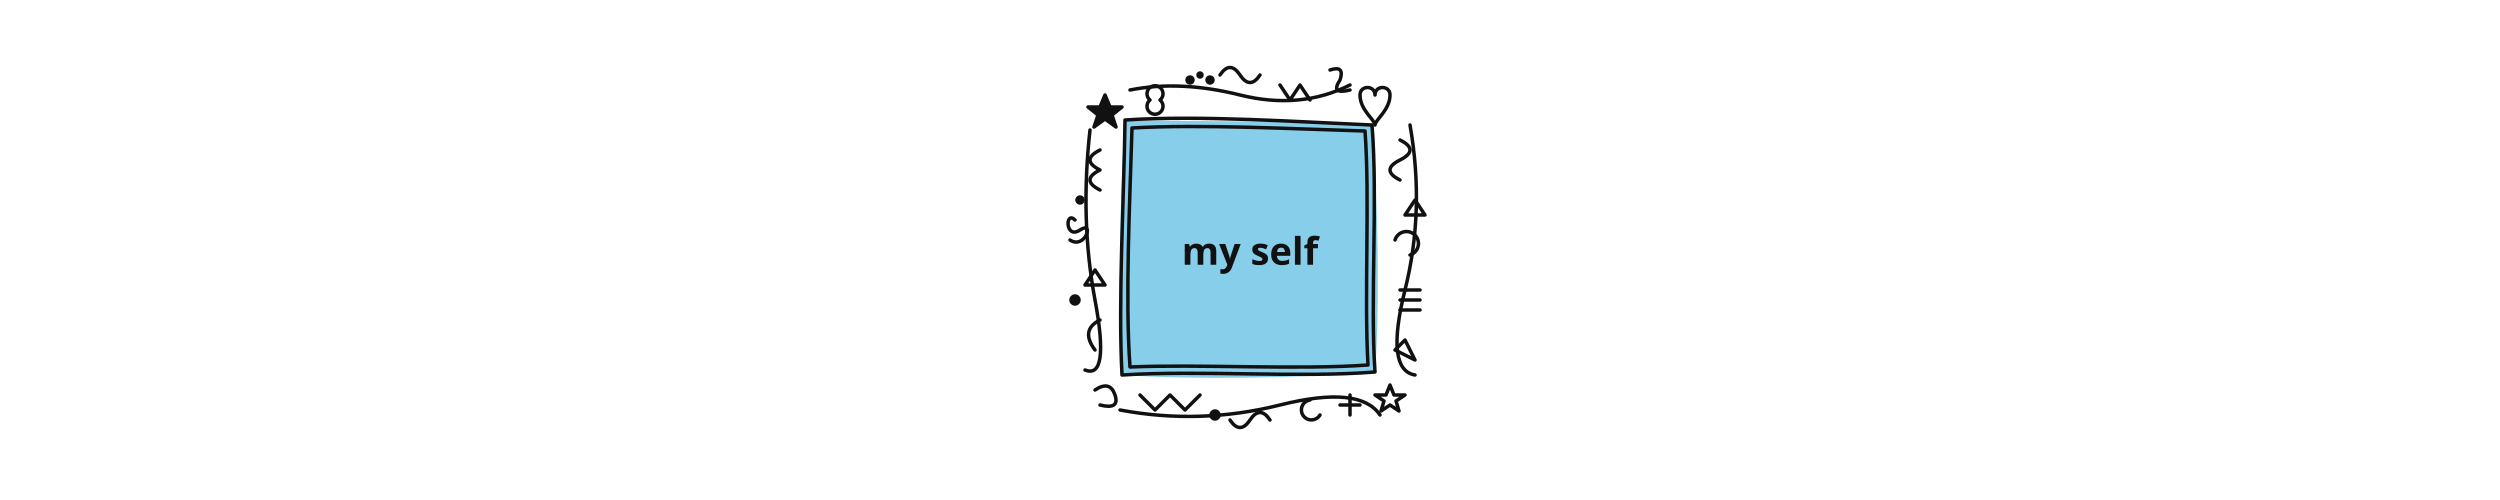
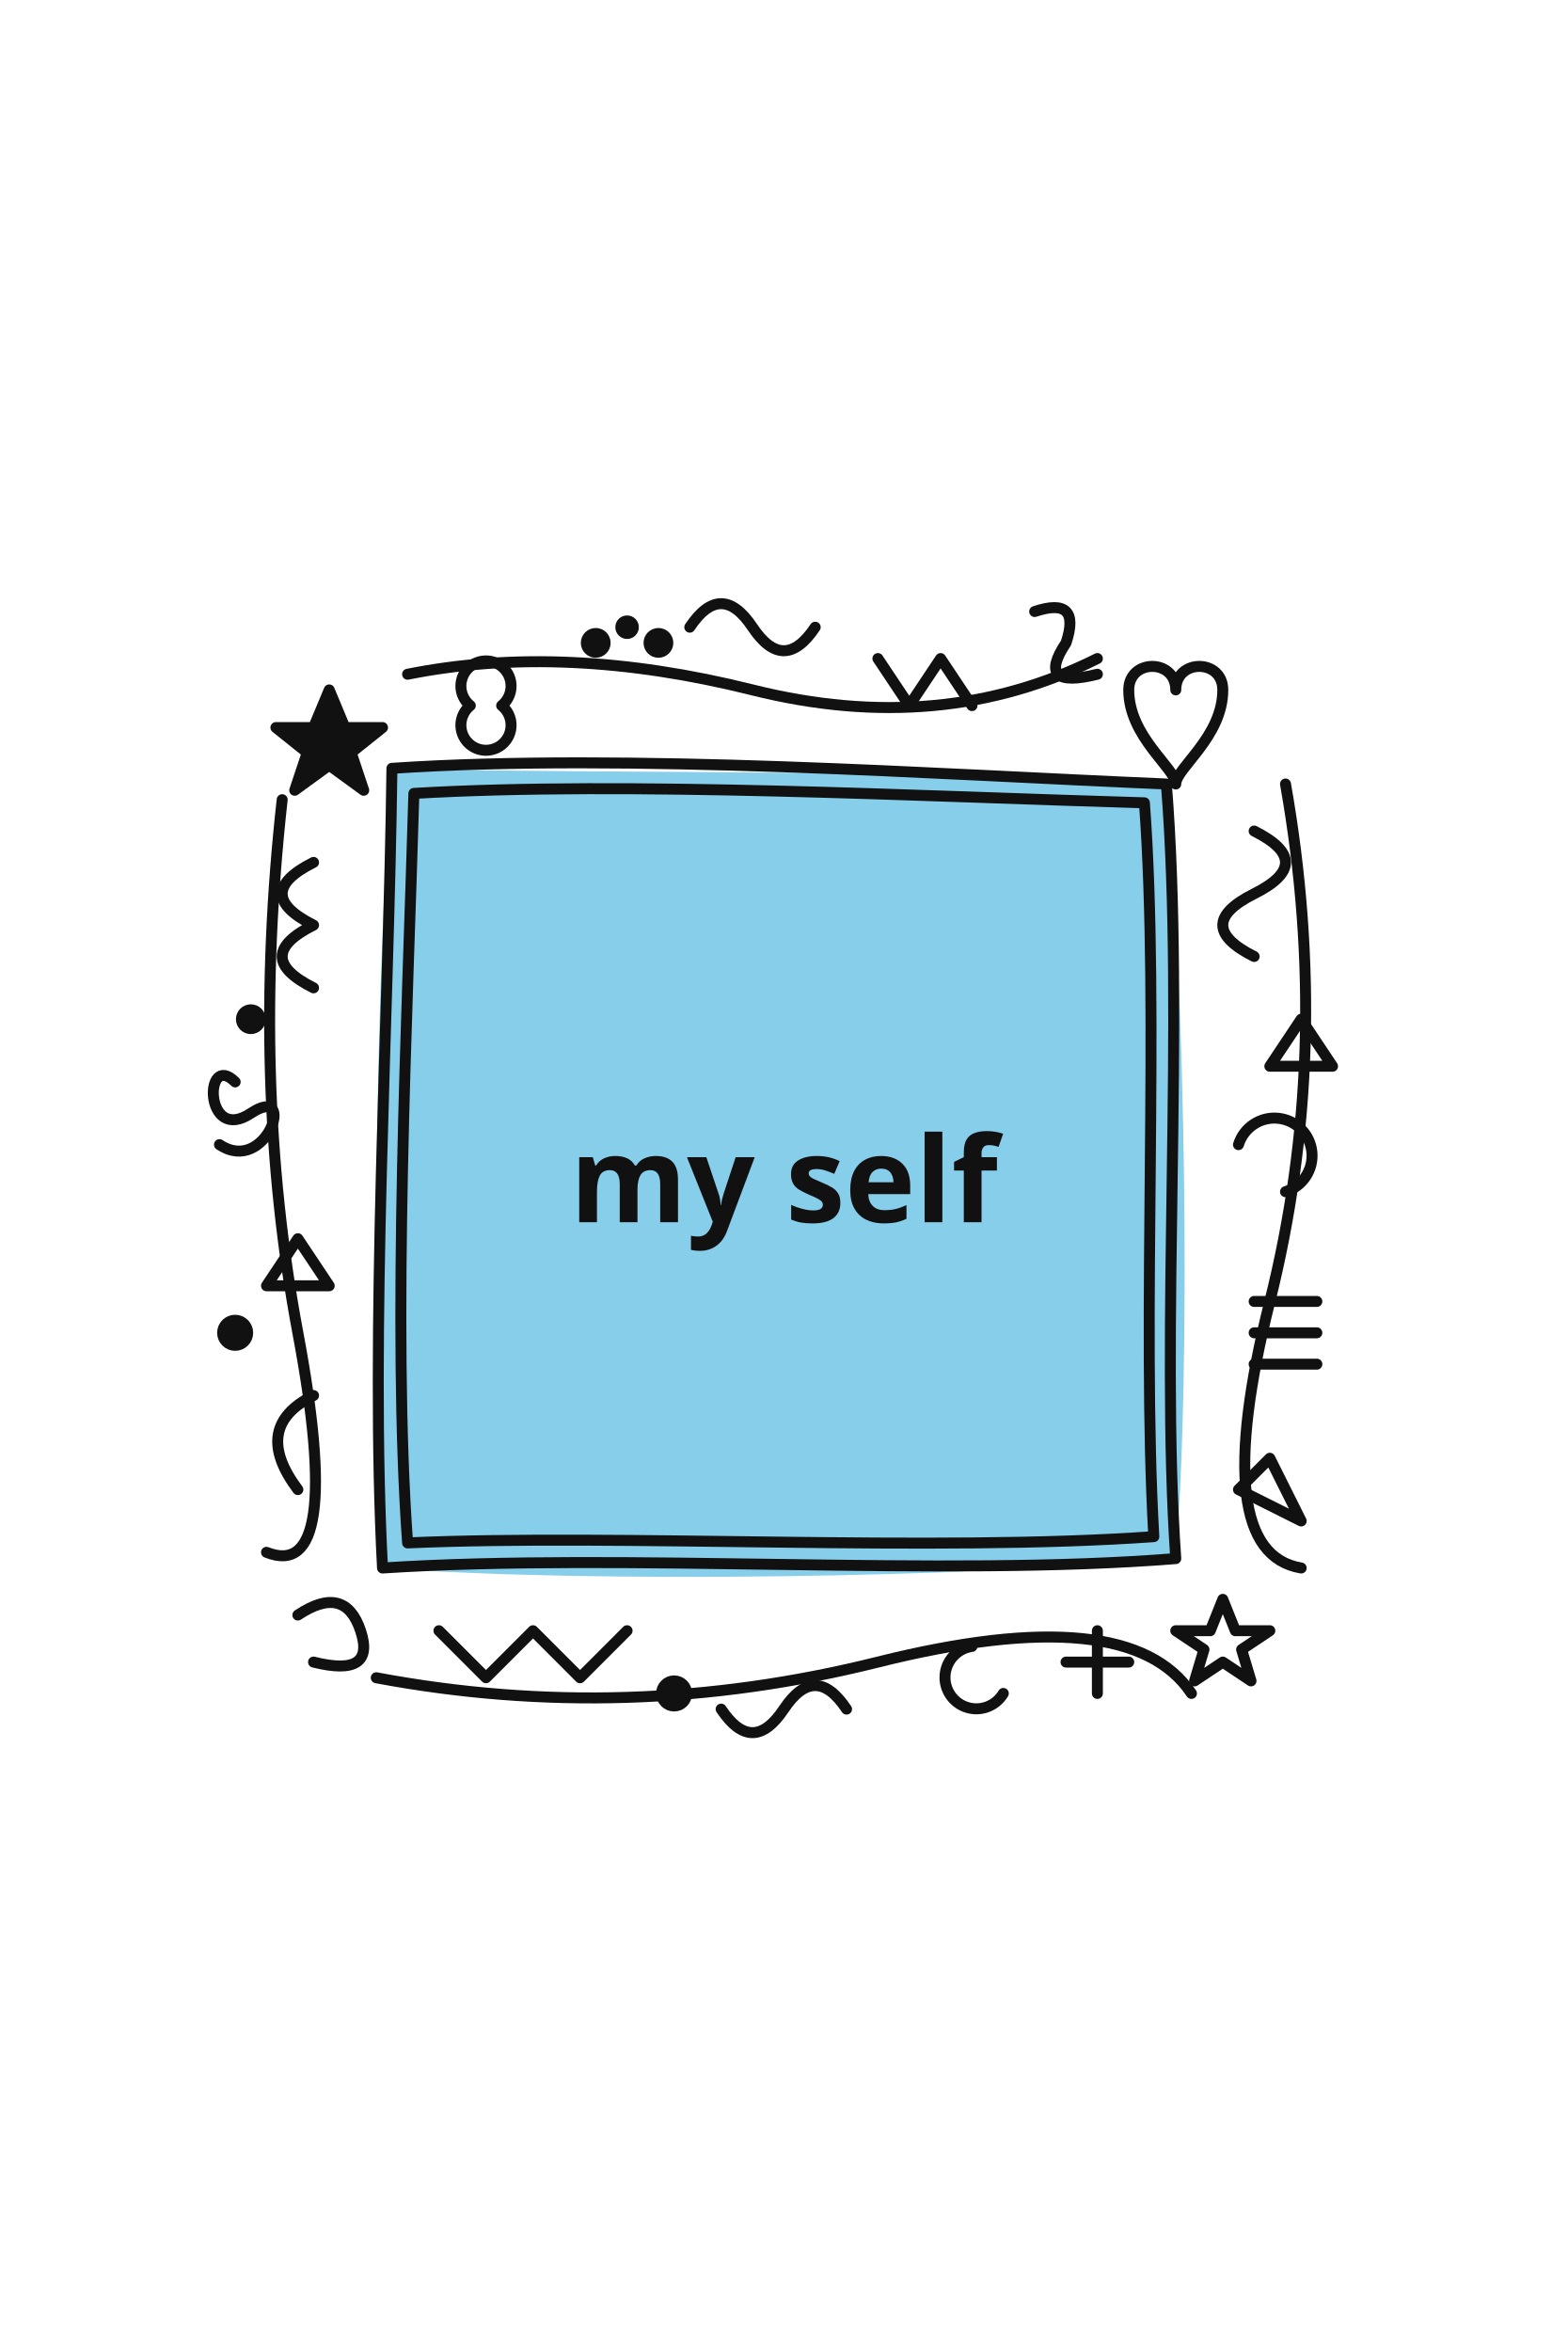
- <svg xmlns="http://www.w3.org/2000/svg" viewBox="0 0 500 500" width="50px" height="10px">
+ <svg xmlns="http://www.w3.org/2000/svg" viewBox="0 0 500 500" width="400px" height="600px">
  <defs>
    <style>
      .doodle-stroke {
        fill: none;
        stroke: #111111;
        stroke-width: 3.5;
        stroke-linecap: round;
        stroke-linejoin: round;
      }
      .doodle-fill-stroke {
        stroke: #111111;
        stroke-width: 3.5;
        stroke-linecap: round;
        stroke-linejoin: round;
      }
      .doodle-bg {
        transition: fill 0.3s ease;
      }
      .doodle-text {
        font-family: 'Comic Sans MS', 'Chalkboard SE', 'Marker Felt', sans-serif;
        font-weight: bold;
        font-size: 38px;
        fill: #111111;
        text-anchor: middle;
        dominant-baseline: central;
      }
    </style>
  </defs>
  <path id="square-bg" class="doodle-bg" fill="#87CEEB" d="M 125 120 C 120 180, 118 310, 122 375 C 190 380, 310 378, 375 372 C 380 310, 378 190, 372 125 C 310 120, 190 122, 125 120 Z" />
  <g class="doodle-stroke">
    <path d="M 130 90 Q 180 80, 240 95 T 350 85" />
    <path d="M 150 100 A 8 8 0 1 1 160 100 A 8 8 0 1 1 150 100" />
    <path d="M 220 75 Q 230 60, 240 75 Q 250 90, 260 75" fill="none" />
    <path d="M 280 85 L 290 100 L 300 85 L 310 100" />
    <path d="M 330 70 Q 345 65, 340 80 Q 330 95, 350 90" />
    <circle cx="190" cy="80" r="3" fill="#111" />
    <circle cx="200" cy="75" r="2" fill="#111" />
    <circle cx="210" cy="80" r="3" fill="#111" />
    <path d="M 120 410 Q 200 425, 280 405 T 380 415" />
    <path d="M 140 395 L 155 410 L 170 395 L 185 410 L 200 395" />
    <path d="M 230 420 Q 240 435, 250 420 Q 260 405, 270 420" />
    <path d="M 310 400 A 10 10 0 1 0 320 415" />
    <circle cx="215" cy="415" r="4" fill="#111" />
    <path d="M 340 405 L 360 405 M 350 395 L 350 415" />
    <path d="M 90 130 Q 80 220, 95 300 T 85 370" />
    <path d="M 100 150 Q 80 160, 100 170 Q 80 180, 100 190" />
    <path d="M 75 220 C 65 210, 65 240, 80 230 C 95 220, 85 250, 70 240" />
    <polygon points="95,270 105,285 85,285" fill="none" class="doodle-stroke" />
    <path d="M 100 320 Q 80 330, 95 350" />
    <circle cx="80" cy="200" r="3" fill="#111" />
    <circle cx="75" cy="300" r="4" fill="#111" />
    <path d="M 410 125 Q 425 210, 405 290 T 415 375" />
    <path d="M 400 140 Q 420 150, 400 160 T 400 180" />
    <polygon points="415,200 425,215 405,215" fill="none" class="doodle-stroke" />
    <path d="M 395 240 A 12 12 0 1 1 410 255" />
    <path d="M 400 290 L 420 290 M 400 300 L 420 300 M 400 310 L 420 310" />
    <path d="M 405 340 L 415 360 L 395 350 Z" />
    <path class="doodle-fill-stroke" fill="#111111" d="M 105 95 L 110 107 L 122 107 L 112 115 L 116 127 L 105 119 L 94 127 L 98 115 L 88 107 L 100 107 Z" />
    <path class="doodle-fill-stroke" fill="none" d="M 390 95 C 390 85, 375 85, 375 95 C 375 85, 360 85, 360 95 C 360 110, 375 120, 375 125 C 375 120, 390 110, 390 95 Z" />
    <path d="M 95 390 Q 110 380, 115 395 T 100 405" />
    <path class="doodle-fill-stroke" fill="none" d="M 390 385 L 394 395 L 405 395 L 396 401 L 399 411 L 390 405 L 381 411 L 384 401 L 375 395 L 386 395 Z" />
    <path d="M 125 120 C 200 115, 300 122, 372 125 C 378 200, 370 300, 375 372 C 300 378, 200 370, 122 375 C 118 300, 124 200, 125 120 Z" />
    <path d="M 132 128 C 200 124, 295 129, 365 131 C 370 198, 364 295, 368 365 C 298 370, 198 364, 130 367 C 125 298, 130 198, 132 128 Z" />
  </g>
  <text id="box-label" x="250" y="250" class="doodle-text">my self</text>
</svg>
